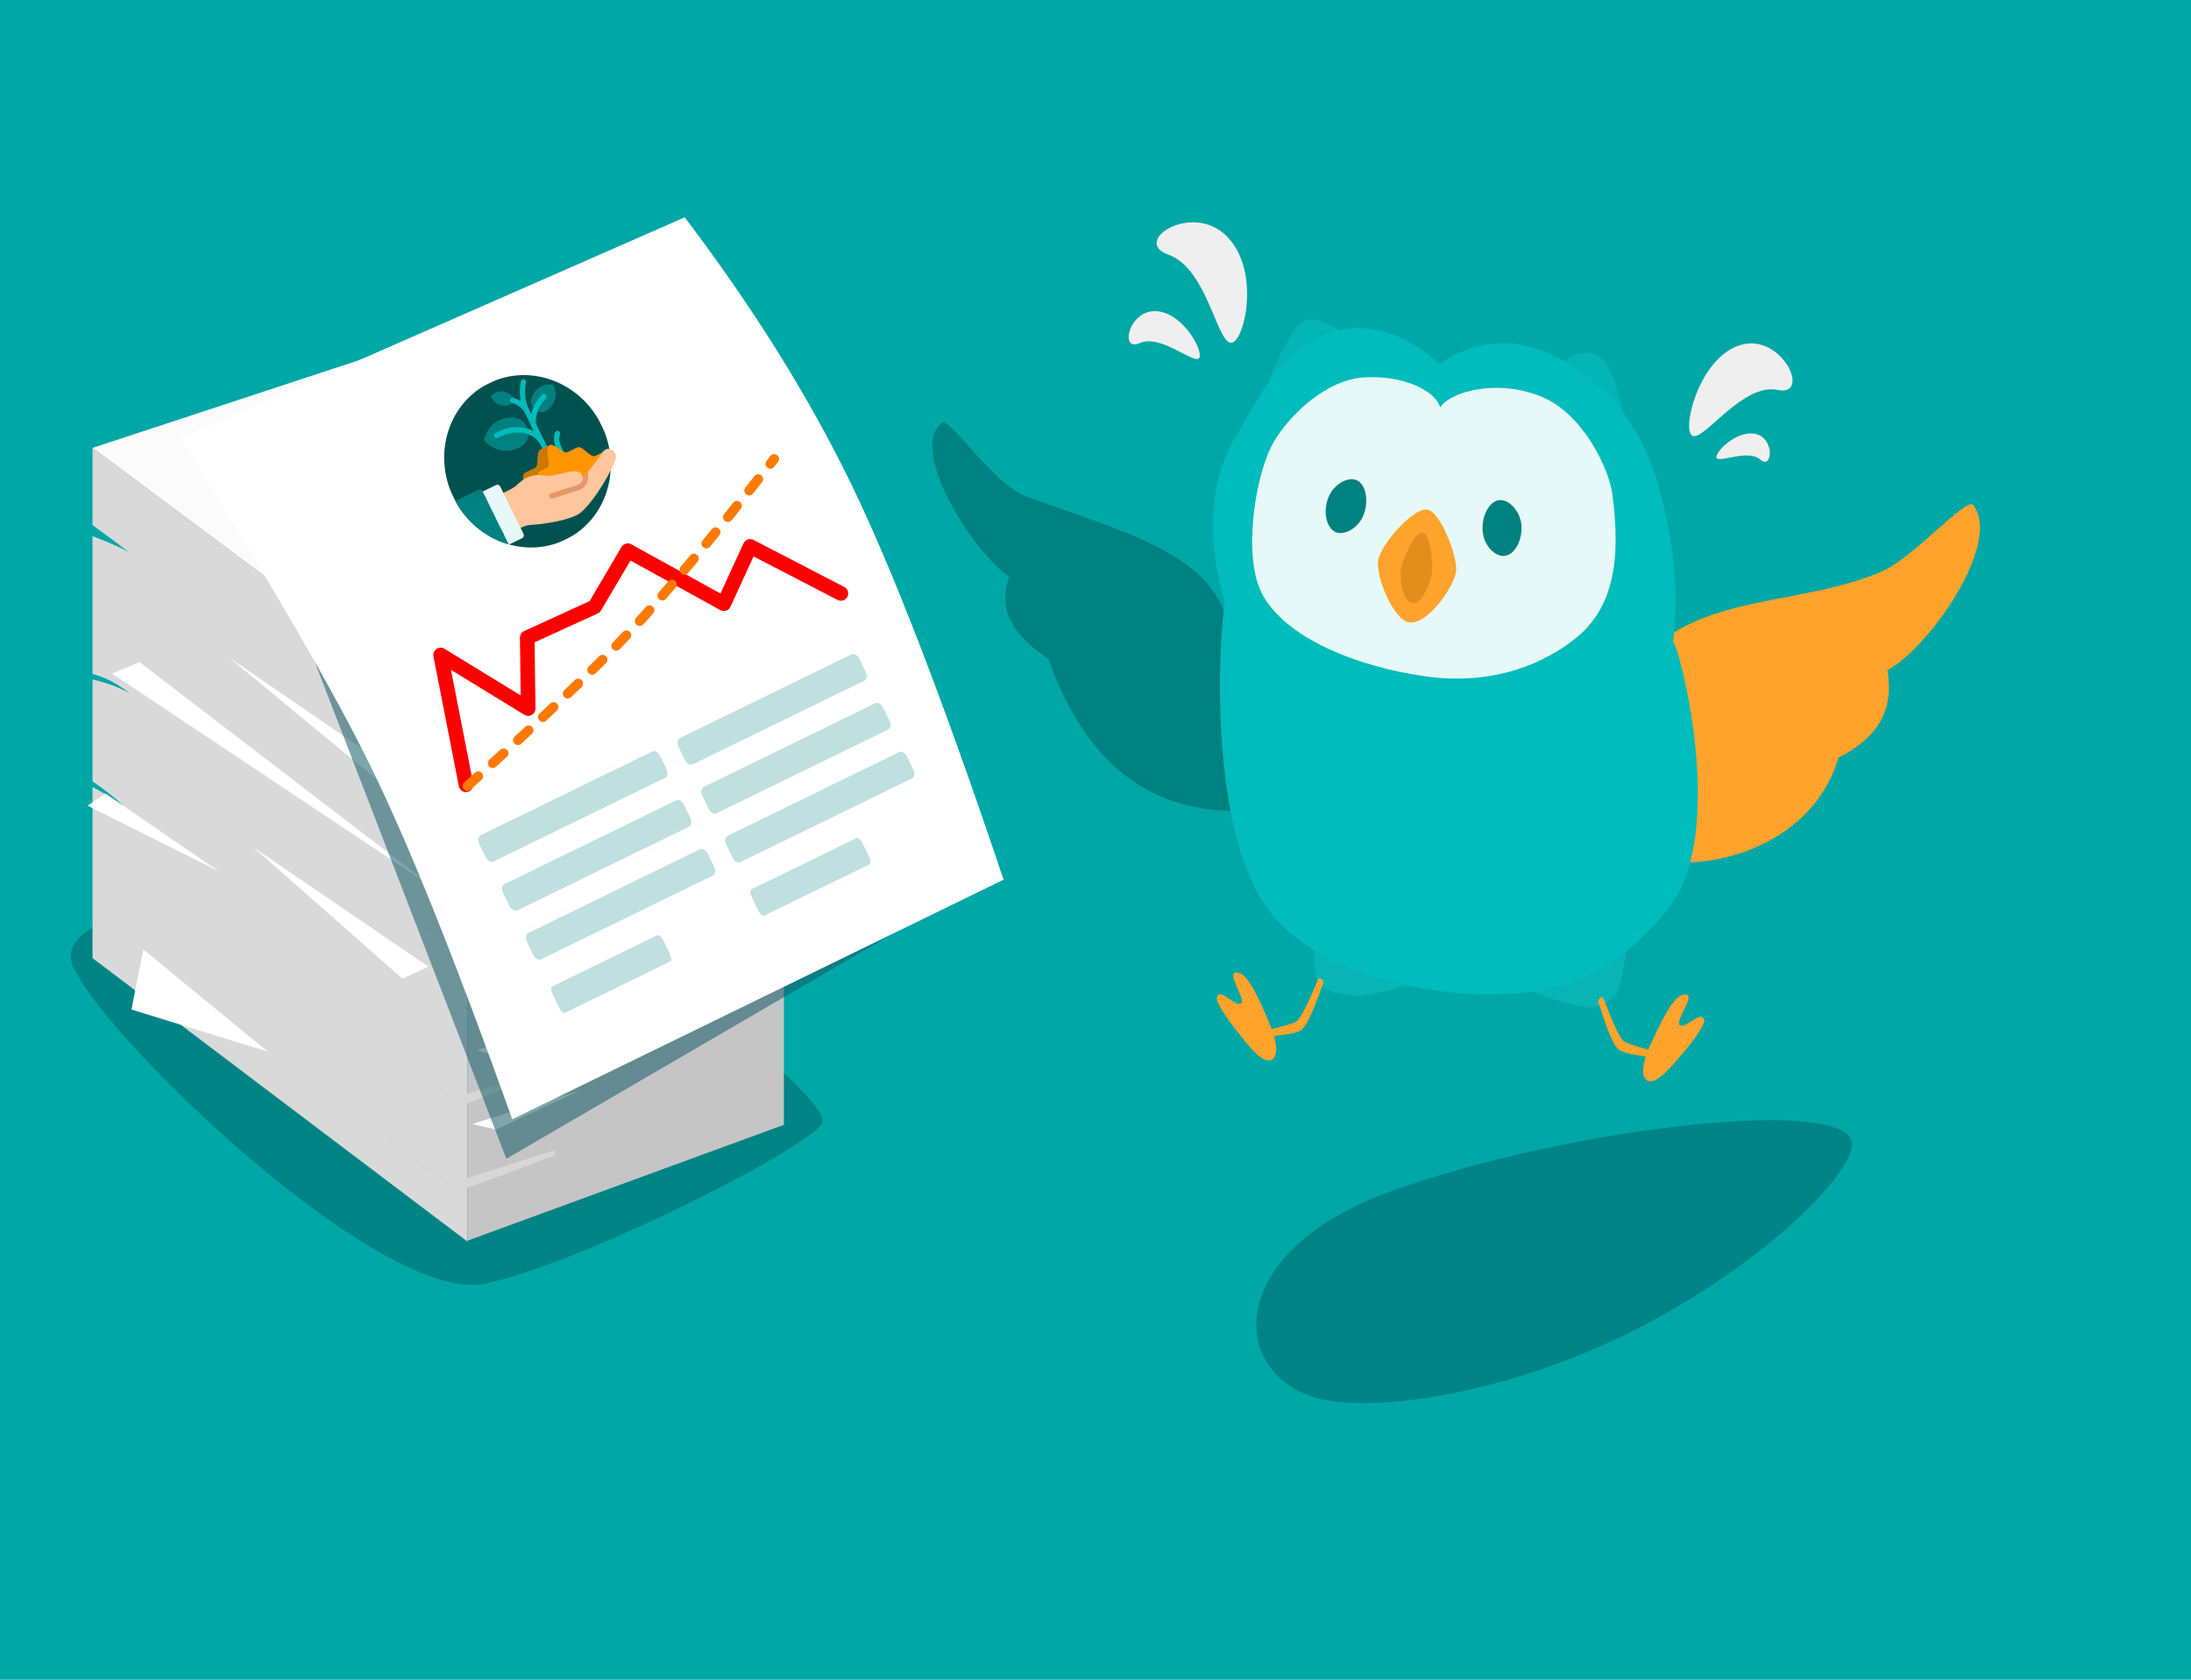
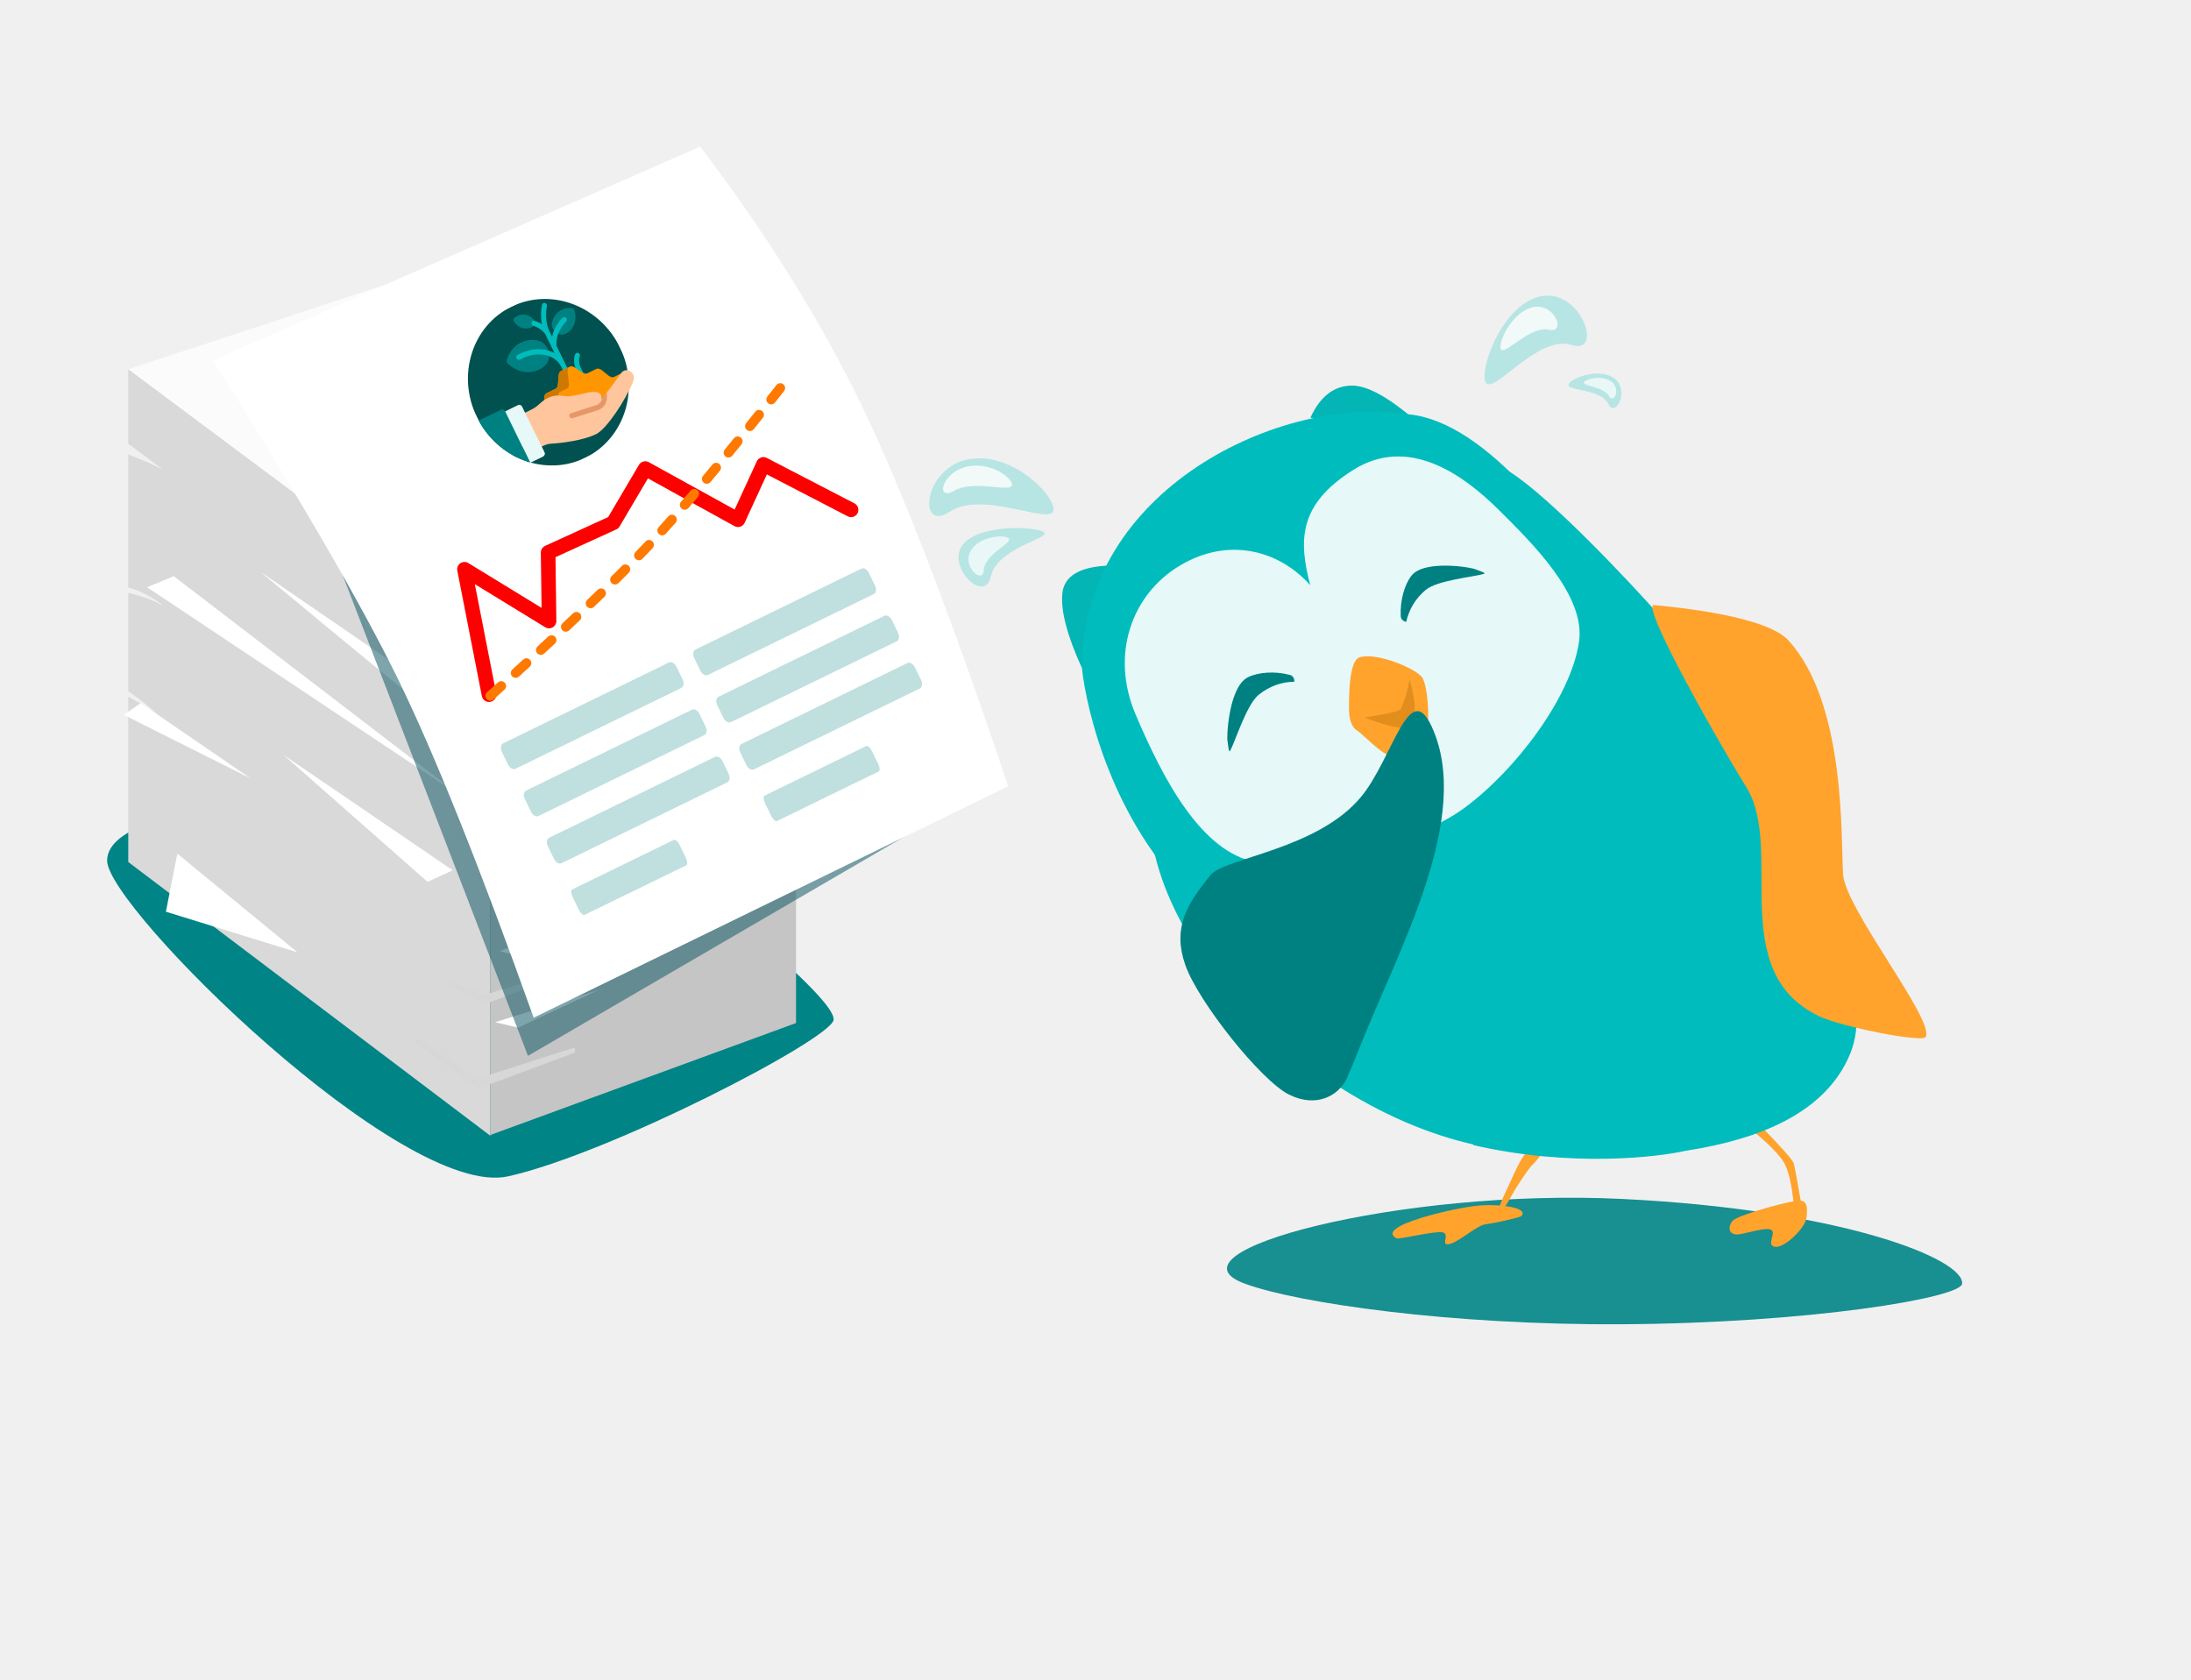
<svg xmlns="http://www.w3.org/2000/svg" xmlns:xlink="http://www.w3.org/1999/xlink" width="450" height="345" viewBox="0 0 450 345">
  <defs>
-     <path id="a" d="M.004 0h33.834v35.761H.004z" />
+     <path id="a" d="M.004 0H32.68v34.539H.004z" />
  </defs>
  <g fill="none" fill-rule="evenodd">
-     <path fill="#00A7A7" d="M0 0h450v345H0z" />
-     <path fill="#008486" d="M169 230.317c.573-7.023-65.72-57.72-72-53.028-6.28 4.692-82.5 3.312-82.5 19.211 0 9.93 62.838 72.145 85.294 67.127 21.808-4.873 68.878-29.297 69.206-33.31zM380.222 234.07c-3.849-8.717-58.863-2.158-94.207 10.492-35.344 12.65-33.465 38.155-14.94 42.743 11.383 2.82 38.375-.9 64.15-13.881 28.536-14.372 47.197-34.372 44.997-39.354z" />
-     <path fill="#FBFBFB" d="M19 92l63.798-21L161 123.688l-65 25.766z" />
-     <path fill="#D9D9D9" d="M19 92l77 57.454V255l-77-58.214v-35.171c2.722 1.509 4.861 2.83 6.417 3.961-1.556-1.509-3.695-3.207-6.417-5.093v-20.941c3.111.754 5.639 1.698 7.583 2.83-2.333-1.887-4.86-3.208-7.583-3.962V110.11c3.889 1.51 6.417 2.641 7.583 3.396-1.555-1.224-4.083-3.11-7.583-5.66V92z" />
-     <path fill="#C5C5C5" d="M96 149.454l65-25.766v47.783c-3.94 1.65-6.697 3.268-8.273 4.853 2.364-1.585 5.121-2.774 8.273-3.567v28.54c-3.94.793-7.09 1.882-9.455 3.267 3.152-1.385 6.303-2.078 9.455-2.078v28.541l-65 23.807v-105.38z" />
-     <path fill="#FFF" d="M90 183l-61.326-47L23 138.35zM45 179l-23.318-16L18 165.462zM55 216l-25.565-21L27 207.353zM93 166.571L47 135c12.908 10.72 22.632 18.731 29.17 24.034 6.54 5.303 10.79 8.625 12.754 9.966L93 166.571zM88 198.545L52 174l30.645 27zM103 166.696c3.586 2.47 6.368 4.093 8.346 4.87 1.978.776 5.157 1.587 9.539 2.434 2.953-1.187 8.517-4.027 16.692-8.522 8.175-4.494 17.316-10.581 27.423-18.26L159.038 146 103 166.696zM98 215.737l4.64 1.263L156 193zM97 230.857l4.889 1.143L119 224zM99 198.107c2.358 1.915 4.395 3.1 6.111 3.553 1.716.453 4.568.453 8.556 0 1.416-2.165 2.639-3.911 3.666-5.24 1.028-1.327 2.25-3.134 3.667-5.42l-22 7.107z" />
-     <path fill="#D7D7D7" d="M93.357 242.8L80 234v1.1l13.357 9.9L114 237.3v-1.1zM94.894 225L87 222v1l7.894 4L108 222v-1zM94.894 193L87 190v1l7.894 4L108 190v-1z" />
+     <path fill="#008486" d="M171.218 209.438c.553-6.783-63.472-55.747-69.539-51.215-6.066 4.532-79.679 3.2-79.679 18.554 0 9.59 60.69 69.678 82.378 64.832 21.062-4.706 66.524-28.295 66.84-32.171z" />
+     <path fill="#FBFBFB" d="M26.346 75.85l61.617-20.282 75.528 50.887-62.777 24.885z" />
+     <path fill="#D9D9D9" d="M26.346 75.85l74.368 55.49v101.937l-74.368-56.224v-33.968c2.63 1.457 4.695 2.733 6.197 3.826-1.502-1.458-3.568-3.098-6.197-4.92v-20.225c3.005.729 5.446 1.64 7.324 2.733-2.253-1.822-4.695-3.097-7.324-3.826V93.342c3.756 1.457 6.197 2.55 7.324 3.28-1.502-1.182-3.944-3.004-7.324-5.467V75.85z" />
+     <path fill="#C5C5C5" d="M100.714 131.34l62.777-24.885v46.15c-3.804 1.593-6.468 3.155-7.99 4.686 2.283-1.531 4.947-2.68 7.99-3.445v27.565c-3.804.765-6.848 1.817-9.13 3.155 3.043-1.338 6.087-2.007 9.13-2.007v27.565l-62.777 22.993V131.34z" />
+     <path fill="#FFF" d="M94.919 163.739l-59.23-45.393-5.48 2.27zM51.457 159.876l-22.52-15.453-3.557 2.377zM61.115 195.61l-24.69-20.281-2.352 11.93zM97.816 147.872L53.39 117.38c12.467 10.353 21.858 18.09 28.173 23.213 6.316 5.121 10.421 8.33 12.318 9.624l3.936-2.345zM92.987 178.753l-34.77-23.707 29.598 26.077zM107.474 147.992c3.464 2.385 6.151 3.953 8.061 4.703 1.91.75 4.981 1.534 9.213 2.351 2.852-1.146 8.226-3.889 16.121-8.23 7.896-4.34 16.724-10.22 26.486-17.636l-5.758-1.176-54.123 19.988zM102.645 195.356l4.482 1.22 51.535-23.18zM101.68 209.96l4.721 1.104 16.526-7.727zM103.611 178.329c2.278 1.85 4.245 2.994 5.902 3.432 1.657.438 4.412.438 8.263 0 1.369-2.091 2.55-3.778 3.542-5.06.992-1.283 2.173-3.028 3.541-5.236l-21.248 6.864z" />
+     <path fill="#D7D7D7" d="M98.161 221.494l-12.9-8.499v1.063l12.9 9.561 19.937-7.437v-1.062zM99.645 204.303l-7.624-2.898v.966l7.624 3.864 12.658-4.83v-.965zM99.645 173.397l-7.624-2.898v.966l7.624 3.864 12.658-4.83v-.965z" />
    <g>
-       <path fill="#03B5B5" d="M276.13 68.375c-3.858-2.448-6.664-3.25-8.417-2.408-1.752.843-4.203 5.127-7.351 12.853l15.769-10.445zM333.45 85.007c-1.486-6.879-3.24-10.87-5.265-11.97-2.024-1.102-4.398-.687-7.12 1.245l12.384 10.725z" />
-       <path fill="#08B4B4" d="M312.881 203.15c5.887 2.112 10.167 3.356 12.838 3.73 3.335.47 5.63-1.686 6.444-3.064.75-1.273 1.66-6.19 2.73-14.748l-22.012 14.082z" />
-       <g fill="#FFA32C">
-         <path d="M329.25 204.82c2.05 5.405 3.45 8.415 4.203 9.03 1.129.925 9.628 2.734 9.38 3.282-.25.548-8.68-.352-10.26-1.44-1.053-.726-2.41-3.802-4.069-9.23-.276-.364-.33-.729-.165-1.094.166-.365.469-.548.91-.548z" />
-         <path d="M346.326 204.263c1.867.263-2.386 5.547-1.322 6.285 1.242.863 4.341-3.174 5.012-1.123.237.725-1.382 3.321-4.05 6.48-2.654 3.142-6.052 7.338-7.81 5.91-.788-.64-1.375-2.627 1.027-7.716 2.956-6.265 4.99-10.14 7.143-9.836z" />
-       </g>
-       <path fill="#08B4B4" d="M270.883 185.706c-1.118 8.593-1.227 13.772-.326 15.538 1.352 2.65 4.317 2.864 7.254 3.23 1.959.244 5.604-.428 10.937-2.017-4.777-2.778-8.125-5.012-10.045-6.702-1.92-1.69-4.527-5.04-7.82-10.049z" />
-       <g fill="#FFA32C">
-         <path d="M270.834 200.905c-2.237 5.33-3.743 8.29-4.516 8.879-1.16.884-9.717 2.396-9.488 2.952.23.556 8.686-.05 10.303-1.082 1.078-.688 2.541-3.715 4.389-9.081.288-.355.356-.717.203-1.088-.153-.37-.45-.564-.89-.58z" />
-         <path d="M253.787 199.753c-1.874.198 2.191 5.626 1.102 6.327-1.271.819-4.228-3.323-4.97-1.298-.262.717 1.266 3.368 3.822 6.618 2.542 3.233 5.793 7.545 7.599 6.179.81-.613 1.466-2.577-.757-7.747-2.736-6.364-4.633-10.307-6.796-10.079z" />
-       </g>
-       <path fill="#008181" d="M252.363 129.921c-1.633-16.219-22.882-20.997-41.653-27.966-6.554-2.433-15.703-16.24-17.18-15.155-7.195 5.286 6.293 26.72 13.749 31.621-1.795 5.21-1.178 10.78 8.06 16.918 7.508 21.297 20.75 31.695 39.726 31.195-1.594-22.35-2.495-34.554-2.702-36.613z" />
-       <path fill="#FFA32C" d="M332.07 143.161c10.76-22.531 35.21-17.468 54.464-25.797 6.244-2.701 17.399-15.306 18.686-13.664 6.273 8.001-9.673 29.98-17.559 33.932 1.044 6.587-.298 13.007-10.078 17.981-5.568 19.3-29.853 25.046-42.202 19.55-9.784-4.354-4.88-28.715-3.31-32.002z" />
-       <path fill="#00BCBC" d="M331.038 81.81c-20.418-20.432-34.952-6.955-35.38-7.015-.214-.03-8.89-9.418-20.673-6.99-11.782 2.429-17.468 15.87-21.007 21.553-4.434 7.119-7.11 18.605-2.38 34.381-1.374 7.566-3.546 48.487 9.883 64.361 6.376 7.538 17.671 12.877 29.673 14.688.97.147 15.688 3.5 29.724-.39 8.76-2.429 17.049-9.489 22.198-16.352 11.67-15.55 1.807-53.474.544-54.21 1.417-10.076.01-22.541-3.733-34.488-2.667-8.514-8.232-14.92-8.849-15.538z" />
-       <path fill="#FFF" d="M295.793 83.694c1.764-2.958 11.058-6.065 20.595-2.31 8.56 3.371 14.024 14.658 14.753 20.044 1.799 13.283.359 23.259-7.427 29.588-5.997 4.875-16.514 9.932-30.939 7.904-14.424-2.027-28.93-8.058-33.571-16.97-3.939-7.562-1.546-23.343 1.954-30.357 2.27-4.55 10.178-13.528 19-14.075 8.032-.499 14.706 2.711 15.635 6.176z" opacity=".901" />
-       <g>
-         <path fill="#008181" d="M274.237 109.247c1.825.88 4.783-.744 5.853-3.585 1.07-2.84.444-6.12-1.382-7-1.825-.881-4.859.802-5.928 3.642-1.07 2.841-.368 6.062 1.457 6.943zM309.158 114.154c-1.997.344-4.393-2.033-4.638-5.058-.245-3.026 1.26-6.005 3.258-6.349 1.997-.343 4.45 2.11 4.695 5.136.245 3.025-1.317 5.928-3.315 6.271z" />
-         <path fill="#FFA32C" d="M293.096 104.658c-2.85-.4-9.596 7.228-10.06 10.53-.464 3.302 3.19 12.193 6.36 12.639 3.922.55 9.26-7.485 9.667-10.386.408-2.902-3.162-12.389-5.967-12.783z" />
-         <path fill="#E38D1D" d="M287.715 116.784c-.143 1.017-.046 6.716 2.435 7.064 2.229.314 3.833-5.146 3.976-6.163.143-1.018-.092-7.992-1.95-8.255-1.857-.263-4.318 6.336-4.461 7.354z" />
-       </g>
-       <g fill="#EFEFEF">
-         <path d="M347.7 89.553c2.47.765 10.283-10.936 17.382-9.465 7.098 1.471.836-11.94-7.75-9.187-8.587 2.753-12.103 17.886-9.632 18.652zM352.611 94.117c.803.853 6.49-1.877 8.96.297 2.468 2.173 2.992-4.402-1.005-5.288-3.997-.886-8.758 4.137-7.955 4.99z" />
-       </g>
-       <g fill="#EFEFEF">
-         <path d="M252.639 70.394c-2.803-.711-4.958-15.404-12.665-18.088-7.707-2.684 4.845-10.993 12.015-3.751 7.17 7.242 3.452 22.55.65 21.839zM246.157 73.656c-1.426.804-7.907-5.059-12.105-3.182-4.198 1.876-2.187-6.99 3.525-6.56 5.711.427 10.005 8.938 8.58 9.742z" />
-       </g>
-     </g>
-     <g>
-       <path fill="#185C6B" fill-opacity=".555" d="M61.62 128.074L104 238l95.96-55.876z" />
-       <path fill="#FFF" d="M37.03 90.105l103.596-45.467c13.969 18.415 25.298 36.532 33.988 54.35 8.691 17.818 19.194 45.047 31.51 81.687l-100.914 49.22c-11.456-32.064-21.048-56.017-28.776-71.862-7.727-15.844-20.862-38.487-39.404-67.928z" />
-       <g transform="rotate(-26 229.103 -141.68)">
+       <path fill="#185C6B" fill-opacity=".555" d="M67.509 110.69l40.931 106.168 92.68-53.965z" />
+       <path fill="#FFF" d="M43.76 74.02l100.054-43.913c13.491 17.786 24.433 35.283 32.826 52.492 8.394 17.209 18.538 43.507 30.432 78.895l-97.464 47.536c-11.064-30.967-20.327-54.102-27.791-69.404-7.464-15.303-20.15-37.172-38.057-65.606z" />
+       <g transform="rotate(-26 197.103 -160.655)">
        <mask id="b" fill="#fff">
          <use xlink:href="#a" />
        </mask>
-         <path fill="#005150" d="M16.919 0c9.344 0 16.919 8.005 16.919 17.88 0 9.876-7.575 17.881-16.92 17.881C7.576 35.761 0 27.756 0 17.881 0 8.005 7.575 0 16.919 0" mask="url(#b)" />
+         <path fill="#005150" d="M16.34 0c9.025 0 16.34 7.732 16.34 17.27 0 9.537-7.315 17.269-16.34 17.269C7.316 34.539 0 26.807 0 17.269 0 7.732 7.316 0 16.34 0" mask="url(#b)" />
      </g>
-       <path fill="#008181" d="M103.092 83.29a2.71 2.71 0 0 0 2.459-.797.408.408 0 0 0 .059-.468c-.427-.825-1.206-1.45-2.155-1.62a2.71 2.71 0 0 0-2.458.797.408.408 0 0 0-.06.467c.427.825 1.207 1.451 2.155 1.62M99.447 90.228a.468.468 0 0 0 .122.437c1.547 1.556 3.714 2.296 5.8 1.76a5.416 5.416 0 0 0 2.149-1.107c1.882-1.584.93-4.997-1.526-5.467-2.929-.56-5.745 1.223-6.545 4.377M113.527 79.02a.31.31 0 0 1 .236.193c.823 2.095.057 4.278-1.696 5.201-1.468.773-3.31-.73-2.95-2.407.429-2 2.265-3.313 4.41-2.986" />
-       <path fill="#00BCBC" d="M107.68 84.493c-1.062-1.364-2.473-1.72-2.488-1.724a.582.582 0 0 1-.426-.664.51.51 0 0 1 .622-.414c.072.017 1.795.437 3.114 2.13.19.243.159.59-.068.776a.53.53 0 0 1-.754-.104M114.755 88.559a.51.51 0 0 0-.715.223c-.029.059-.684 1.467.253 3.39l.78 1.6c.136.277.458.398.721.27.263-.128.366-.457.23-.735l-.78-1.6c-.677-1.388-.263-2.352-.24-2.403a.58.58 0 0 0-.25-.745" />
-       <path fill="#00BCBC" d="M112.29 92.764c-.263.128-.586.007-.722-.27l-3.92-8.038c-1.42-2.913-.688-6.05-.657-6.182a.51.51 0 0 1 .648-.376.582.582 0 0 1 .392.686c-.007.029-.665 2.88.568 5.408l3.92 8.037c.136.278.033.607-.23.735" />
-       <path fill="#00BCBC" d="M111.643 91.44a.541.541 0 0 1-.695-.224c-.679-1.125-1.726-1.866-3.112-2.202-1.896-.46-3.863-.001-5.546.91-.256.137-.584.03-.73-.242-.145-.272-.055-.606.202-.745 4.281-2.314 8.386-1.096 10.087 1.722.159.264.087.603-.162.757a.488.488 0 0 1-.044.024M109.6 87.696a.57.57 0 0 1-.585-.522c-.354-3.686 2.254-6.036 2.365-6.134a.527.527 0 0 1 .756.076.563.563 0 0 1-.04.778c-.023.02-2.315 2.104-2.016 5.218a.52.52 0 0 1-.48.584" />
-       <path fill="#FF9600" d="M111.334 97.765c1.932.336 3.243-.228 4.537-.444 1.663-.465 3.248-.593 3.719.372.145.298.197.572.18.824 0 0 2.698-3.497 3.856-5.284a2.9 2.9 0 0 1 .184-.254c-.3 0-.336.102-1.493.641-.34.166-.804.037-1.287-.357l-1.207-.984c-.483-.394-.948-.523-1.287-.358l-1.925.94c-.287.14-.666.069-1.073-.2l-1.554-1.027c-.407-.269-.785-.34-1.073-.2l-1.886.92c-.287.14-.465.483-.503.968l-.147 1.858c-.039.485-.217.827-.504.967l-1.925.94c-.34.165-.524.61-.51 1.234l.006.349c.992-.68 2.29-1.182 3.892-.905" />
-       <path fill="#CD7900" d="M110.458 97.688c-.008-.45.094-.746.3-.847l1.643-.801c.245-.12.345-.519.282-1.129l-.24-2.335c-.045-.444-.004-.775.116-.969l-1.534.748c-.287.14-.465.482-.503.967l-.147 1.858c-.039.486-.217.827-.504.967l-1.925.94c-.34.165-.524.61-.51 1.234l.007.349c.804-.551 1.809-.986 3.015-.982" />
-       <path fill="#FFC59D" d="M125.545 92.32c-.76-.352-1.45.007-1.95.76-1.168 1.765-3.886 5.222-3.886 5.222.02-.247-.03-.517-.172-.808-.46-.943-2.04-.802-3.699-.332-1.338.233-2.617.786-4.521.478-2.207-.358-3.844.748-4.896 1.745-1.13 1.07-2.192 1.39-3.166 1.908l3.508 7.193c.572-.217 1.153-.62 2.203-.67 1.843-.09 6.68-.64 9.504-2.017 2.326-1.134 6.382-7.431 7.855-11.12.387-.97.17-1.918-.78-2.359" />
-       <path fill="#E59768" d="M119.709 98.302a1.74 1.74 0 0 1-1.153 1.314l-5.417 1.723a.535.535 0 0 0-.327.69c.098.292.403.458.682.369l5.417-1.722c.951-.303 1.699-1.13 1.865-2.321.01-.088.004-.243.016-1.148a.581.581 0 0 0-.05-.238c-.597.778-1.033 1.333-1.033 1.333" />
-       <path fill="#E6F8F8" d="M101.895 99.608l-2.873 1.401 5.23 10.725.292.084 2.67-1.302c.31-.152.433-.54.273-.867l-4.741-9.721c-.16-.328-.541-.471-.851-.32" />
-       <path fill="#E6F8F8" d="M105.506 107.012l-2.67 1.302a16.77 16.77 0 0 1-.293-.084l1.71 3.504.291.084 2.67-1.302c.31-.152.433-.54.273-.868l-1.71-3.503c.16.327.039.715-.271.867" />
-       <path fill="#008181" d="M98.278 100.586l-4.76 2.322c2.439 4.493 6.455 7.595 10.918 8.88l-5.308-10.883c-.16-.327-.54-.47-.85-.319" />
-       <path fill="#008181" d="M102.486 109.215l-1.917.935a17.652 17.652 0 0 0 3.867 1.637l-1.678-3.439c.16.328.038.716-.272.867" />
+       <path fill="#008181" d="M107.564 67.437a2.617 2.617 0 0 0 2.374-.77.394.394 0 0 0 .057-.45c-.412-.797-1.165-1.402-2.081-1.566a2.617 2.617 0 0 0-2.375.77.394.394 0 0 0-.056.451c.411.797 1.165 1.402 2.08 1.565M104.043 74.138a.452.452 0 0 0 .118.423c1.493 1.502 3.587 2.218 5.6 1.7a5.23 5.23 0 0 0 2.077-1.07c1.818-1.53.898-4.826-1.474-5.28-2.828-.54-5.549 1.18-6.321 4.227M117.641 63.314c.1.015.19.088.228.186.796 2.023.055 4.132-1.638 5.023-1.418.747-3.196-.704-2.85-2.325.415-1.932 2.188-3.199 4.26-2.884" />
+       <path fill="#00BCBC" d="M111.995 68.6c-1.026-1.318-2.39-1.662-2.403-1.665a.562.562 0 0 1-.412-.642.492.492 0 0 1 .6-.4c.07.016 1.735.422 3.008 2.058a.541.541 0 0 1-.065.749.511.511 0 0 1-.728-.1M118.827 72.526a.493.493 0 0 0-.69.216c-.028.057-.661 1.417.244 3.273l.754 1.546c.13.268.442.385.696.261.254-.124.353-.441.223-.71l-.754-1.545c-.654-1.341-.254-2.271-.232-2.32a.56.56 0 0 0-.24-.72" />
+       <path fill="#00BCBC" d="M116.446 76.588c-.254.123-.565.006-.696-.262l-3.786-7.762c-1.373-2.814-.665-5.844-.635-5.971a.492.492 0 0 1 .626-.363c.277.083.446.38.378.663-.007.028-.642 2.78.55 5.223l3.785 7.762c.131.268.032.586-.222.71" />
+       <path fill="#00BCBC" d="M115.822 75.31a.523.523 0 0 1-.671-.218c-.656-1.086-1.667-1.801-3.006-2.126-1.83-.444-3.73-.001-5.356.878-.247.134-.564.03-.705-.233-.14-.263-.053-.585.195-.72 4.134-2.234 8.099-1.058 9.741 1.664.154.255.085.582-.156.73a.472.472 0 0 1-.042.024M113.85 71.693a.55.55 0 0 1-.566-.504c-.342-3.56 2.177-5.83 2.284-5.925a.51.51 0 0 1 .73.074.544.544 0 0 1-.038.751c-.023.02-2.237 2.032-1.948 5.04a.502.502 0 0 1-.462.564" />
+       <path fill="#FF9600" d="M115.523 81.418c1.867.324 3.133-.22 4.383-.43 1.605-.448 3.136-.572 3.59.36.141.288.191.553.175.796 0 0 2.606-3.377 3.724-5.103a2.8 2.8 0 0 1 .178-.245c-.29-.001-.325.098-1.442.619-.328.16-.777.035-1.244-.346l-1.164-.95c-.467-.38-.916-.505-1.244-.345l-1.86.907c-.277.135-.643.067-1.035-.192l-1.501-.993c-.393-.26-.759-.327-1.036-.192l-1.822.889c-.277.135-.449.465-.486.934l-.142 1.794c-.037.469-.21.8-.486.934l-1.86.907c-.328.16-.506.59-.493 1.193l.007.336c.958-.656 2.21-1.141 3.758-.873" />
+       <path fill="#CD7900" d="M114.677 81.343c-.008-.433.09-.72.29-.817l1.587-.775c.237-.115.333-.5.272-1.09l-.23-2.254c-.045-.43-.005-.75.11-.937l-1.48.723c-.278.135-.45.465-.487.934l-.142 1.794c-.037.47-.209.8-.486.934l-1.86.907c-.328.16-.506.591-.493 1.193l.007.337c.777-.533 1.748-.952 2.912-.949" />
+       <path fill="#FFC59D" d="M129.248 76.16c-.734-.34-1.4.005-1.882.733-1.129 1.704-3.754 5.043-3.754 5.043a1.495 1.495 0 0 0-.166-.78c-.444-.91-1.97-.775-3.572-.32-1.293.224-2.528.759-4.367.46-2.131-.345-3.713.724-4.729 1.686-1.09 1.034-2.116 1.343-3.058 1.843l3.388 6.947c.553-.209 1.115-.599 2.128-.647 1.78-.086 6.451-.617 9.18-1.948 2.246-1.095 6.163-7.177 7.586-10.74.374-.937.164-1.852-.754-2.278" />
+       <path fill="#E59768" d="M123.612 81.936a1.68 1.68 0 0 1-1.113 1.27l-5.232 1.663a.516.516 0 0 0-.316.667c.094.282.39.442.659.356l5.231-1.663c.92-.292 1.641-1.092 1.802-2.241.01-.085.004-.235.015-1.11a.561.561 0 0 0-.047-.23c-.578.752-.999 1.288-.999 1.288" />
+       <path fill="#E6F8F8" d="M106.407 83.198l-2.775 1.353 5.052 10.358.282.081 2.579-1.257c.3-.146.417-.521.263-.838l-4.58-9.388c-.154-.317-.522-.455-.821-.309" />
+       <path fill="#E6F8F8" d="M109.894 90.348l-2.579 1.258a16.197 16.197 0 0 1-.282-.081l1.651 3.384.282.081 2.579-1.257c.3-.147.417-.522.263-.838l-1.65-3.384c.154.316.036.691-.264.837" />
+       <path fill="#008181" d="M102.914 84.142l-4.598 2.243c2.356 4.34 6.235 7.335 10.545 8.576l-5.126-10.51c-.154-.316-.522-.455-.821-.309" />
+       <path fill="#008181" d="M106.978 92.476l-1.851.903a17.048 17.048 0 0 0 3.734 1.582l-1.62-3.322c.154.317.037.691-.263.837" />
      <g fill="#007F7E" fill-opacity=".248">
-         <path d="M143.77 174.427l-35.27 17.202c-.512.25-.632 1.058-.268 1.804l1.318 2.703c.364.746 1.074 1.148 1.587.898l35.27-17.202c.512-.25.633-1.058.269-1.804l-1.319-2.703c-.363-.746-1.074-1.148-1.587-.898zM138.874 164.389l-35.27 17.202c-.512.25-.632 1.058-.268 1.804l1.318 2.702c.364.747 1.075 1.149 1.587.9l35.27-17.203c.512-.25.633-1.058.269-1.804l-1.318-2.703c-.364-.746-1.075-1.148-1.588-.898zM133.978 154.35l-35.27 17.203c-.512.25-.632 1.058-.268 1.804l1.318 2.702c.364.747 1.075 1.149 1.587.899l35.27-17.202c.512-.25.633-1.058.269-1.804l-1.318-2.703c-.364-.746-1.075-1.148-1.588-.898zM114.822 206.946l-1.318-2.703c-.364-.746-.405-1.475-.09-1.628l21.593-10.532c.314-.153.863.328 1.227 1.074l1.318 2.703c.364.746.405 1.475.091 1.628L116.05 208.02c-.314.153-.864-.328-1.228-1.074z" />
+         <path d="M146.85 155.459l-34.063 16.614c-.495.241-.611 1.021-.26 1.742l1.273 2.61c.352.72 1.038 1.11 1.533.868l34.064-16.614c.495-.241.611-1.022.26-1.742l-1.273-2.61c-.352-.721-1.038-1.11-1.533-.868zM142.122 145.764l-34.064 16.614c-.495.241-.61 1.022-.26 1.742l1.274 2.61c.351.721 1.038 1.11 1.533.868l34.063-16.614c.495-.241.612-1.021.26-1.742l-1.273-2.61c-.351-.72-1.038-1.11-1.533-.868zM137.394 136.069l-34.064 16.614c-.495.241-.611 1.022-.26 1.742l1.273 2.61c.352.721 1.038 1.11 1.533.868l34.064-16.614c.495-.241.611-1.021.26-1.742l-1.273-2.61c-.352-.72-1.038-1.11-1.533-.868zM118.892 186.866l-1.273-2.61c-.351-.72-.39-1.425-.087-1.573l20.855-10.172c.303-.148.834.317 1.185 1.038l1.273 2.61c.352.72.391 1.425.088 1.572l-20.855 10.172c-.303.148-.834-.316-1.186-1.037z" />
        <g>
-           <path d="M184.684 154.472l-35.27 17.202c-.512.25-.632 1.058-.268 1.804l1.318 2.702c.364.747 1.075 1.149 1.587.899l35.27-17.202c.512-.25.633-1.058.269-1.804l-1.318-2.703c-.364-.746-1.075-1.148-1.588-.898zM179.789 144.434l-35.27 17.202c-.513.25-.633 1.058-.27 1.804l1.32 2.702c.363.746 1.074 1.149 1.586.899l35.27-17.202c.512-.25.633-1.058.269-1.804l-1.318-2.703c-.364-.746-1.075-1.148-1.587-.898zM174.893 134.396l-35.27 17.202c-.512.25-.633 1.057-.269 1.804l1.318 2.702c.364.746 1.075 1.149 1.587.899l35.27-17.202c.512-.25.633-1.058.269-1.804l-1.318-2.703c-.364-.746-1.075-1.148-1.587-.898zM155.736 186.99l-1.318-2.702c-.364-.746-.404-1.475-.09-1.628l21.593-10.532c.314-.153.864.328 1.227 1.074l1.319 2.702c.363.747.404 1.476.09 1.629l-21.593 10.532c-.314.153-.864-.328-1.228-1.074z" />
+           <path d="M186.366 136.186L152.302 152.8c-.495.241-.61 1.021-.26 1.742l1.274 2.61c.351.721 1.038 1.11 1.533.868l34.063-16.614c.495-.241.612-1.021.26-1.742l-1.273-2.61c-.351-.721-1.038-1.11-1.533-.868zM181.638 126.49l-34.064 16.615c-.495.241-.611 1.022-.26 1.742l1.273 2.61c.352.721 1.038 1.11 1.533.868l34.064-16.614c.495-.241.611-1.021.26-1.742l-1.273-2.61c-.352-.72-1.038-1.11-1.533-.868zM176.91 116.796l-34.065 16.614c-.495.241-.611 1.022-.26 1.742l1.274 2.61c.351.721 1.038 1.11 1.533.868l34.063-16.614c.495-.241.612-1.021.26-1.742l-1.273-2.61c-.351-.72-1.038-1.11-1.533-.868zM158.408 167.593l-1.273-2.61c-.352-.72-.391-1.425-.088-1.573l20.855-10.172c.304-.148.834.317 1.186 1.038l1.273 2.61c.351.72.39 1.425.088 1.572l-20.856 10.172c-.303.148-.834-.316-1.185-1.037z" />
        </g>
      </g>
-       <path stroke="#FD0000" stroke-linecap="round" stroke-linejoin="round" stroke-width="3" d="M95.712 161.188l-5.218-26.663 17.985 11.01-.195-14.566 13.858-6.334 6.796-11.525 19.722 10.883 5.412-11.765 18.634 9.661" />
-       <path stroke="#FF7900" stroke-dasharray="3,4" stroke-linecap="round" stroke-linejoin="round" stroke-width="2" d="M96 161.439c15.187-13.61 26.383-24.256 33.59-31.939 7.206-7.683 17.01-19.425 29.41-35.226" />
+       <path stroke="#FD0000" stroke-linecap="round" stroke-linejoin="round" stroke-width="3" d="M100.436 142.673l-5.04-25.752 17.37 10.633-.188-14.068 13.384-6.117 6.563-11.131 19.049 10.511 5.226-11.363 17.997 9.332" />
+       <path stroke="#FF7900" stroke-dasharray="3,4" stroke-linecap="round" stroke-linejoin="round" stroke-width="2" d="M100.714 142.915c14.667-13.145 25.48-23.427 32.44-30.847 6.96-7.42 16.43-18.76 28.406-34.022" />
+     </g>
+     <path fill="#008486" d="M402.994 263.66c.44-5.072-24.723-15.218-69.986-17.414-45.262-2.197-95.082 10.892-77.325 17.414 10.912 4.008 42.318 8.53 77.325 8.334 38.754-.217 69.735-5.435 69.986-8.334z" opacity=".9" />
+     <g>
+       <path fill="#03B5B5" d="M293.9 89.265c-7.065-6.71-12.457-10.065-16.177-10.065-3.72 0-6.582 2.2-8.587 6.598l24.764 3.467zM227.372 116.178c-5.795.3-8.858 2.225-9.19 5.778-.33 3.552 1.01 8.628 4.02 15.23l5.17-21.008z" />
+       <g fill="#FFA32C">
+         <path d="M355.978 250.626c-.666.513-1.485 2.625.49 2.917 1.186.176 5.223-1.329 6.938-1.075 1.892.28-.896 3.316 1.132 3.617 2.027.3 6.276-3.94 6.489-5.951.212-2.012.22-3.323-1.196-3.533-1.416-.21-12.096 2.673-13.853 4.025z" />
+         <path d="M359.667 231.969c3.677 3.041 5.951 5.368 6.825 6.979.873 1.61 1.51 4.396 1.913 8.357l1.491-.39c-.736-4.311-1.233-6.967-1.491-7.967-.181-.7-2.568-3.386-7.162-8.06-.7-.936-1.25-1.217-1.646-.842-.396.376-.373 1.016.07 1.923z" />
+       </g>
+       <g fill="#FFA32C">
+         <path d="M318.57 230.969c-2.628 3.187-4.311 5.1-5.051 5.739-.74.638-1.973 2.931-3.699 6.878-1.627 3.323-2.29 5.157-1.986 5.503.303.346 1.427-1.259 3.373-4.815 1.827-2.896 3.027-4.59 3.6-5.084.572-.494 2.281-2.715 5.127-6.664.18-.494.118-.914-.185-1.26-.304-.346-.697-.445-1.18-.297z" />
+         <path d="M303.795 247.606c-4.702.363-21.82 4.284-16.923 6.76.441.224 8.03-1.602 9.419-1.255 1.727.432-.851 3.115 1.723 2.311 1.981-.618 5.385-3.771 7.133-3.972 1.632-.188 6.972-1.35 7.294-1.671 1.647-1.648-3.945-2.535-8.646-2.173z" />
+       </g>
+       <path fill="#00BCBC" d="M280.958 200.533c33.608 0 55.957-22.523 55.957-45.047 0-13.403 1.552-23.385-5.246-32.378-9.764-12.917-25.823-36.349-42.318-38.009-26.371-4.166-67.148 15.479-67.148 52.086.923 8.605 6.277 31.783 23.082 47.68 8.656 8.187 24.248 15.668 35.673 15.668z" />
+       <path fill="#00BCBC" d="M360.04 165.663c0-16.961-8.614-27.203-18.97-38.96-6.352-7.21-22.626-24.487-30.916-29.751-7.5-4.763-74.168 31.936-74.168 68.71 0 34.832 47.67 74.738 85.575 70.694 22.616-2.414 38.48-33.919 38.48-70.693z" />
+       <path fill="#00BCBC" d="M302.608 235.2c20.101 4.622 37.906 2.458 43.649 1.156 16.32-2.52 26.993-8.09 32.162-16.756 3.446-5.778 3.78-11.53 1.002-17.259-6.025-23.532-10.21-38.38-12.557-44.545-4.323-11.359-10.7-22.37-19.532-23.13-7.674 0-48.89 71.352-44.724 100.534z" />
+       <path fill="#FFA32C" d="M395.512 212.982c1.894-3.458-16.49-26.26-16.97-33.403-.48-7.159.677-35.032-11.239-48.062-4.54-4.965-22.475-6.751-27.649-7.25-2.424 0 10.958 24.282 19.09 37.544 7.734 12.61-4.357 37.667 14.849 46.906 4.519 2.174 21.25 5.486 21.919 4.265z" />
+       <path fill="#FFF" d="M269.097 120.18c-6.5-7.268-16.905-9.925-26.793-4.002-9.888 5.922-14.278 18.282-9.1 30.49 5.713 13.47 13.537 28.326 24.719 30.394 9.705 1.795 32.203-3.31 42.797-11.085 10.594-7.776 21.927-22.805 23.592-34.153 1.413-9.628-9.975-20.586-16.244-26.86-7.769-7.775-18.932-15.5-30.156-8.43-11.223 7.068-11.223 14.444-8.815 23.646z" opacity=".901" />
+       <path fill="#008181" d="M288.818 127.733c-.72-.173-1.095-.576-1.126-1.209-.153-3.164.77-6.463 2.202-8.28 2.668-3.389 12.6-1.676 13.157-1.302.13.088 2.361.733 1.748.923-2.003.618-9.64 1.303-12.01 3.319-2.064 1.754-3.387 3.938-3.971 6.55zM265.851 140.014c-.014-.768-.33-1.235-.947-1.398-3.087-.816-6.54-.565-8.642.512-3.92 2.009-4.388 12.475-4.14 13.12.058.151.21 2.556.53 1.972 1.044-1.91 3.379-9.54 5.88-11.531 2.178-1.734 4.618-2.626 7.32-2.675z" />
+       <path fill="#FFA32C" d="M279.212 135.026c-2.148.691-2.148 7.858-2.148 10.694 0 2.837 1.12 3.965 1.368 4.118 2.306 1.418 6.609 7.265 11.623 6.443 4.313-.707 3.666-14.623 2.051-17.123-1.093-1.692-9.275-5.296-12.894-4.132z" />
+       <path fill="#E38D1D" d="M280.21 147.378c5.493 2.048 8.672 2.633 9.536 1.754.24-.243.947-1.75.804-4.495-.047-.919-.387-2.608-1.018-5.068-.472 2.49-1.091 4.515-1.856 6.075-.2.406-2.688.984-7.467 1.734z" />
+       <path fill="#008181" d="M248.622 179.733c-5.014 6.127-7.813 10.948-5.17 18.49 2.644 7.54 15.507 23.688 21.25 26.577 5.744 2.889 10.37.143 11.93-3.37.78-1.752 1.644-3.81 2.552-6.117 7.879-20.014 23.515-47.592 14.81-66.202-4.595-9.822-7.955 6.588-14.359 14.445-8.904 10.923-28.097 12.614-31.013 16.177z" />
+       <g fill="#B7E5E3">
+         <path d="M216.062 105.335c-2.2 1.697-14.502-4.473-21.1-.191-6.596 4.281-5.36-9.393 4.335-10.869 9.696-1.476 18.965 9.362 16.765 11.06zM214.567 109.542c.168 1.271-9.816 3.178-11.086 8.941-1.27 5.764-9.46-2.384-5.57-6.801 3.889-4.418 16.489-3.411 16.656-2.14z" />
+       </g>
+       <path fill="#FFF" fill-opacity=".8" d="M207.644 99.968c-1.298.85-7.871-1.343-11.728.85-3.857 2.19-2.572-3.931 2.886-5.015 5.458-1.084 10.14 3.315 8.842 4.165z" />
+       <path fill="#FFF" fill-opacity=".7" d="M207.27 110.78c.05 1.076-5.081 3.281-5.214 6.31-.132 3.029-4.548-.669-2.692-3.948 1.857-3.28 7.858-3.437 7.907-2.362z" />
+       <g>
+         <path fill="#B7E5E3" d="M305.49 78.867c-2.29-.99 2.32-15.938 10.73-17.957s13.256 12.057 6.617 9.947c-6.64-2.11-15.057 9-17.347 8.01zm16.671.306c-.407-1.113 5.976-3.91 9.33-1.504 3.354 2.407.283 8.326-1.149 5.324-1.432-3-7.773-2.707-8.18-3.82z" />
+         <path fill="#FFF" fill-opacity=".8" d="M308.449 71.904c1.236.423 6.088-5.042 9.688-4.179 3.6.863 1.234-5.732-3.423-4.593-4.658 1.139-7.501 8.35-6.265 8.772z" />
+         <path fill="#FFF" fill-opacity=".7" d="M325.317 78.682c.288.655 4.125.853 5.103 2.636.978 1.784 2.625-1.395.503-2.952-2.123-1.557-5.894-.338-5.606.316z" />
+       </g>
    </g>
  </g>
</svg>
